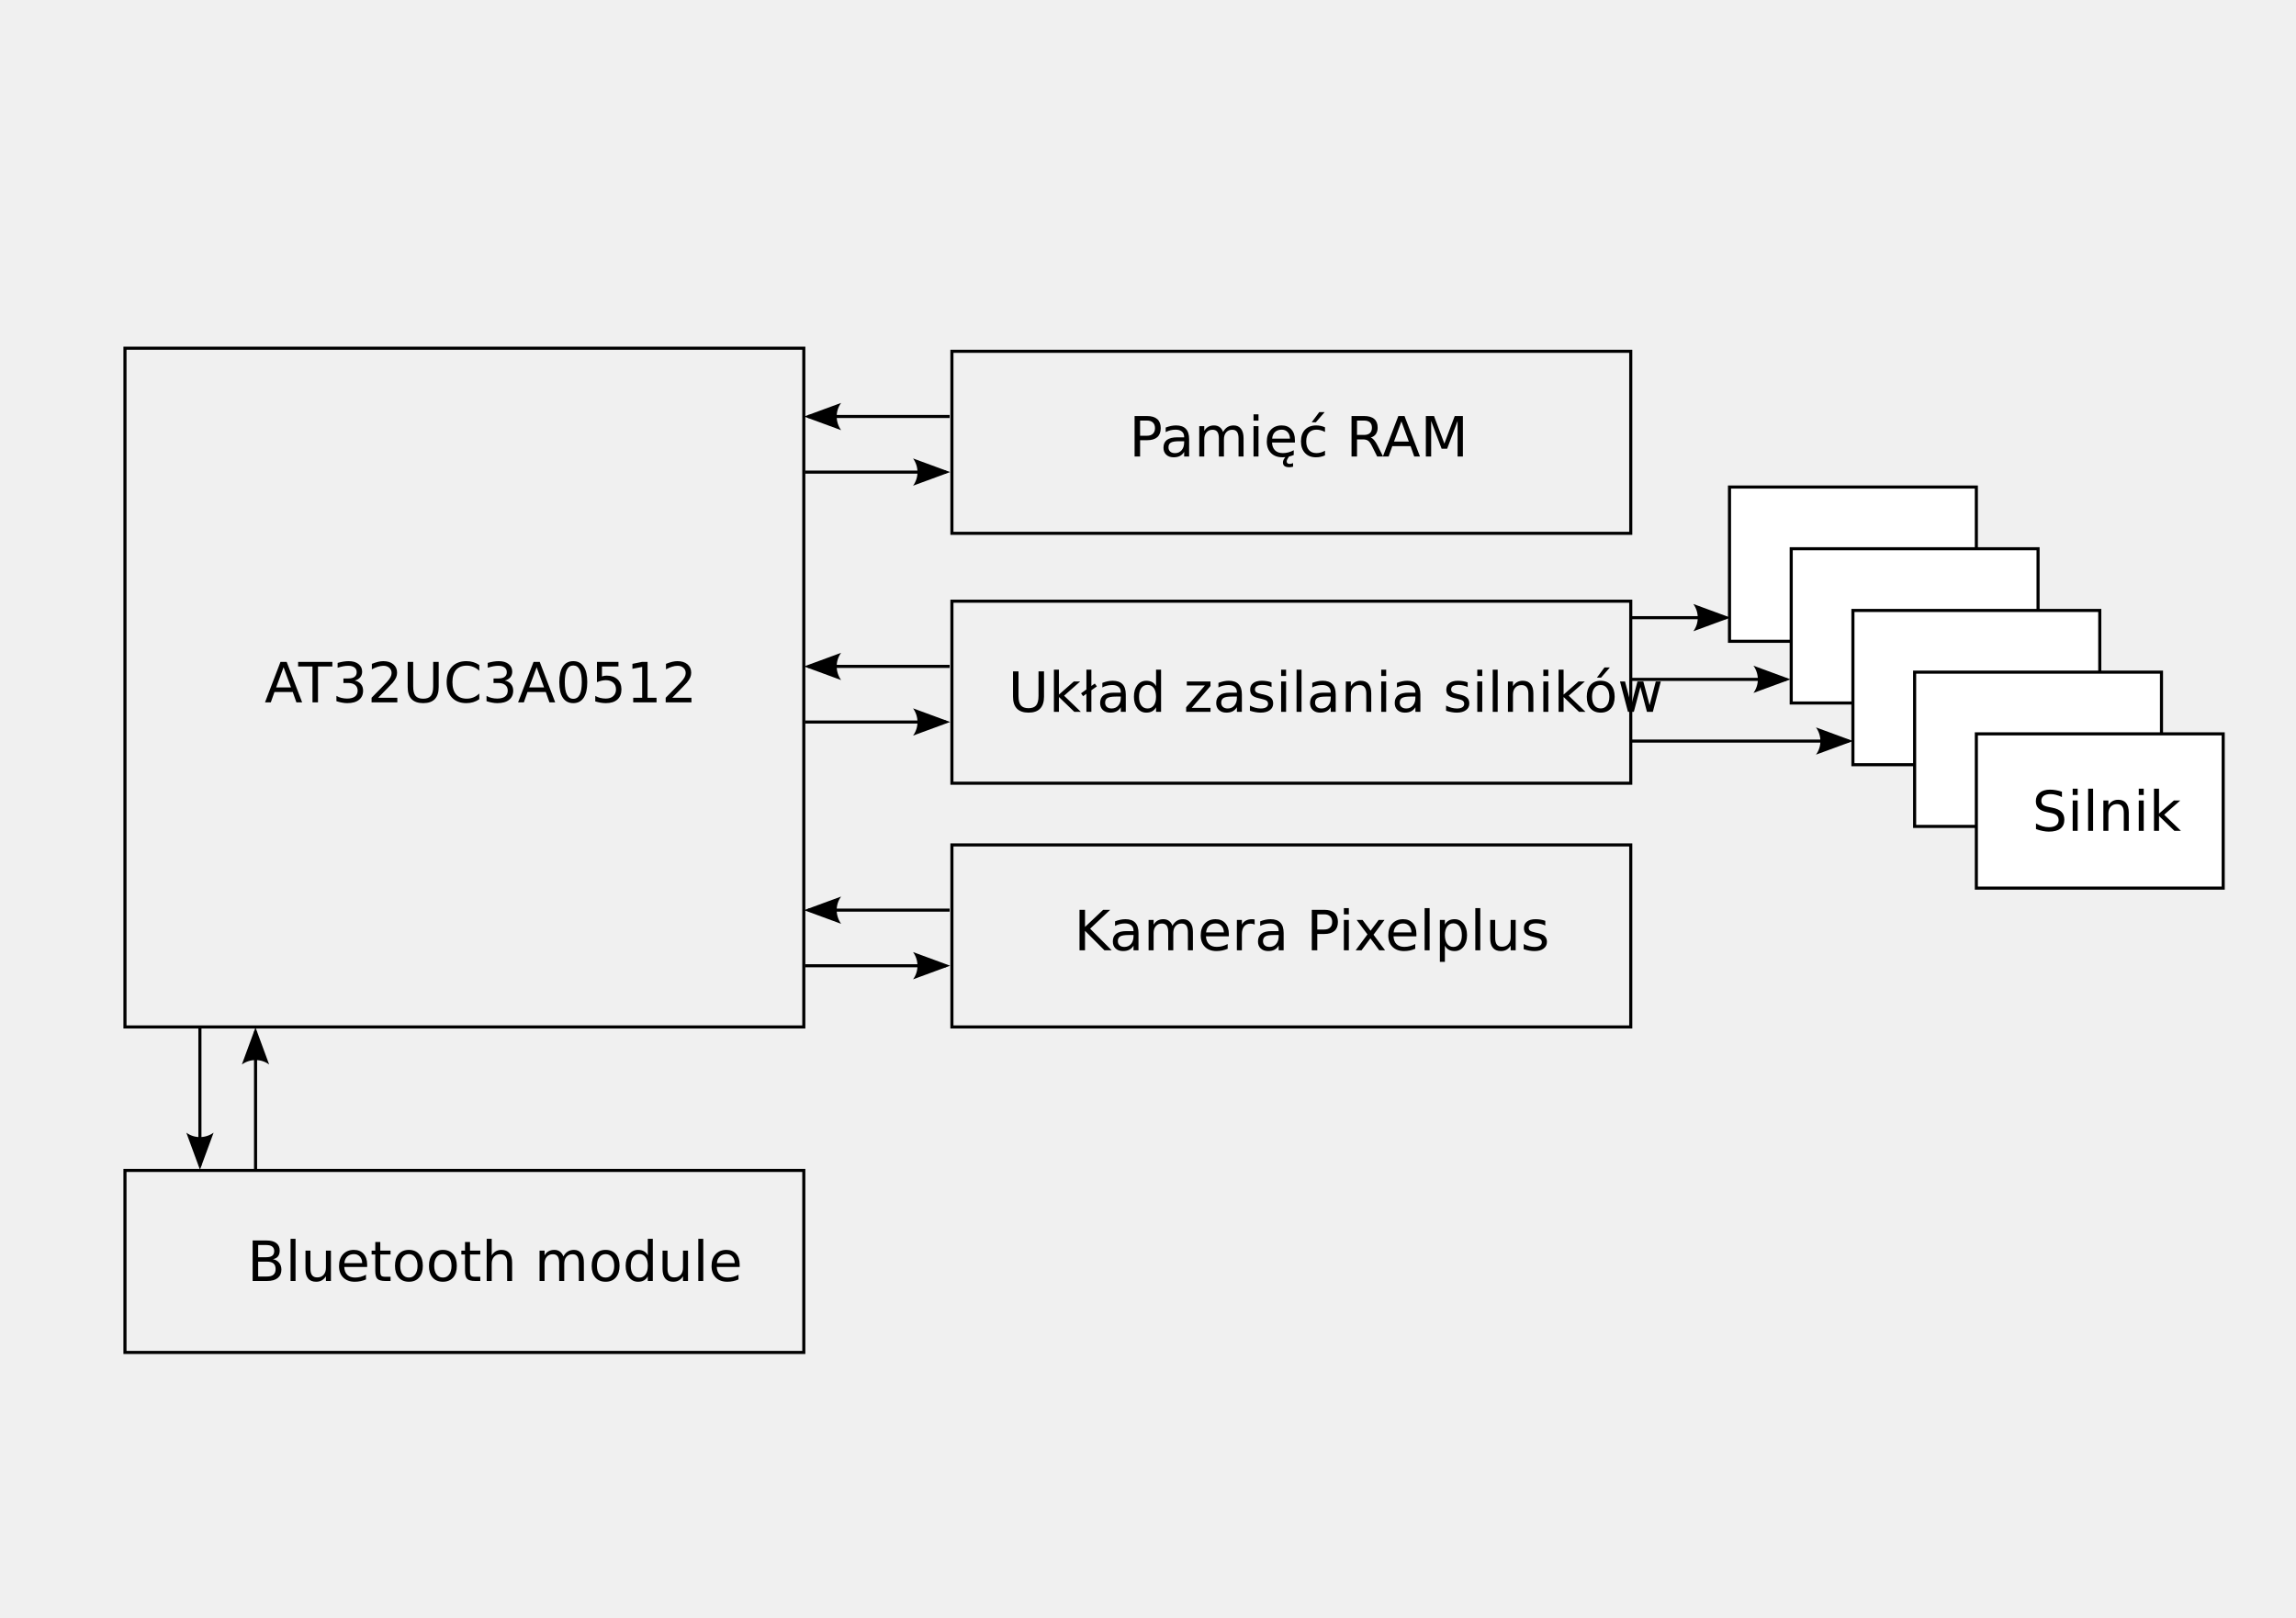
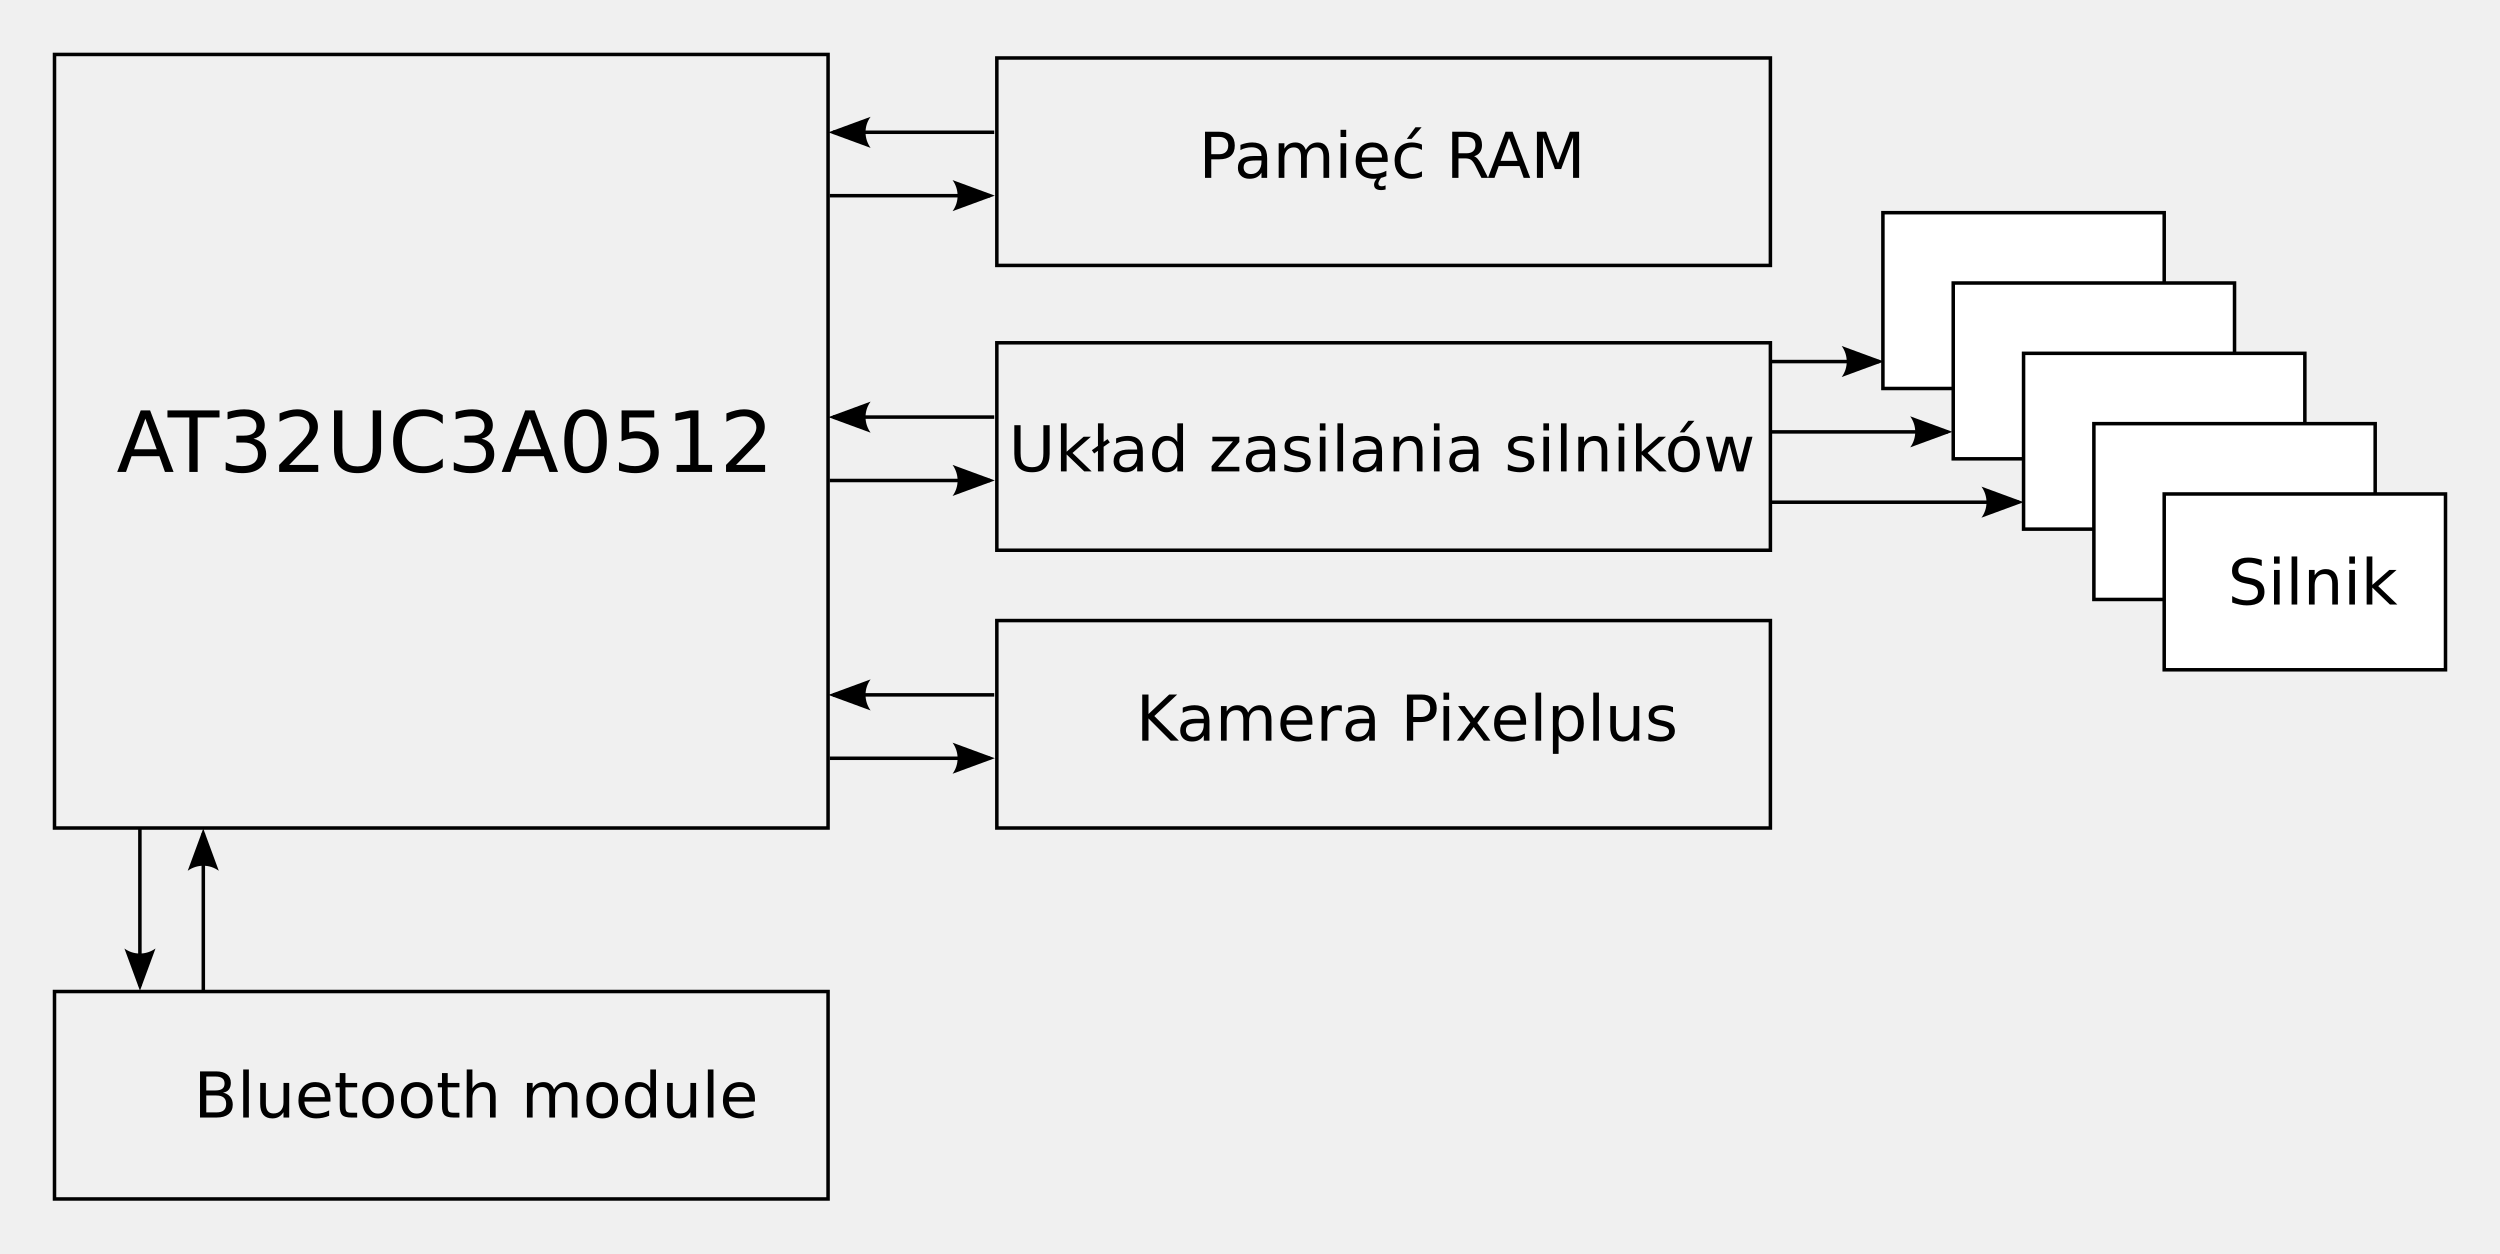
- <svg xmlns="http://www.w3.org/2000/svg" width="744.094" height="524.409" id="svg2" version="1.0">
+ <svg xmlns="http://www.w3.org/2000/svg" width="711" height="356.5" id="svg2" version="1.0">
  <defs id="defs4">
    <marker orient="auto" refY="0" refX="0" id="Arrow2Lend" style="overflow:visible">
-       <path id="path4104" style="font-size:12px;fill-rule:evenodd;stroke-width:0.625;stroke-linejoin:round" d="M 8.719,4.034 L -2.207,0.016 L 8.719,-4.002 C 6.973,-1.63 6.983,1.616 8.719,4.034 z" transform="matrix(-1.1,0,0,-1.1,-1.1,0)" />
+       <path id="path4104" style="font-size:12px;fill-rule:evenodd;stroke-width:0.625;stroke-linejoin:round" d="M 8.719,4.034 -2.207,0.016 8.719,-4.002 c -1.745,2.372 -1.735,5.617 -6e-7,8.035 z" transform="matrix(-1.1,0,0,-1.1,-1.1,0)" />
    </marker>
  </defs>
-   <g id="layer1">
-     <rect style="opacity:1;fill:none;fill-opacity:1;stroke:#000000" id="rect2389" width="220" height="220" x="40.5" y="112.862" />
-     <text xml:space="preserve" style="font-size:18px;font-style:normal;font-weight:normal;fill:#000000;fill-opacity:1;stroke:none;stroke-width:1px;stroke-linecap:butt;stroke-linejoin:miter;stroke-opacity:1;font-family:Bitstream Vera Sans" x="85.748" y="227.657" id="text3549">
-       <tspan id="tspan3551" x="85.748" y="227.657">AT32UC3A0512</tspan>
+   <g id="layer1" transform="translate(-25,-97.375)">
+     <rect style="fill:none;stroke:#000000" id="rect2389" width="220" height="220" x="40.5" y="112.862" />
+     <text xml:space="preserve" style="font-size:24px;font-style:normal;font-variant:normal;font-weight:normal;font-stretch:normal;text-align:start;line-height:125%;writing-mode:lr-tb;text-anchor:start;fill:#000000;fill-opacity:1;stroke:none;font-family:DejaVu Sans;-inkscape-font-specification:DejaVu Sans" x="58.145" y="231.599" id="text3549">
+       <tspan id="tspan3551" x="58.145" y="231.599" style="font-size:24px;font-style:normal;font-variant:normal;font-weight:normal;font-stretch:normal;text-align:start;line-height:125%;writing-mode:lr-tb;text-anchor:start;font-family:DejaVu Sans;-inkscape-font-specification:DejaVu Sans">AT32UC3A0512</tspan>
    </text>
-     <rect style="opacity:1;fill:none;fill-opacity:1;stroke:#000000;stroke-width:1" id="rect3553" width="220" height="59" x="40.5" y="379.362" />
-     <rect style="opacity:1;fill:none;fill-opacity:1;stroke:#000000;stroke-width:1" id="rect3555" width="220" height="59" x="308.5" y="273.862" />
-     <text xml:space="preserve" style="font-size:40px;font-style:normal;font-weight:normal;fill:#000000;fill-opacity:1;stroke:none;stroke-width:1px;stroke-linecap:butt;stroke-linejoin:miter;stroke-opacity:1;font-family:Bitstream Vera Sans" x="218.571" y="500.934" id="text3557">
+     <rect style="fill:none;stroke:#000000;stroke-width:1" id="rect3553" width="220" height="59" x="40.5" y="379.362" />
+     <rect style="fill:none;stroke:#000000;stroke-width:1" id="rect3555" width="220" height="59" x="308.5" y="273.862" />
+     <text xml:space="preserve" style="font-size:40px;font-style:normal;font-weight:normal;fill:#000000;fill-opacity:1;stroke:none;font-family:Bitstream Vera Sans" x="218.571" y="500.934" id="text3557">
      <tspan id="tspan3559" x="218.571" y="500.934" />
    </text>
-     <text xml:space="preserve" style="font-size:40px;font-style:normal;font-weight:normal;fill:#000000;fill-opacity:1;stroke:none;stroke-width:1px;stroke-linecap:butt;stroke-linejoin:miter;stroke-opacity:1;font-family:Bitstream Vera Sans" x="235.714" y="505.219" id="text3561">
+     <text xml:space="preserve" style="font-size:40px;font-style:normal;font-weight:normal;fill:#000000;fill-opacity:1;stroke:none;font-family:Bitstream Vera Sans" x="235.714" y="505.219" id="text3561">
      <tspan id="tspan3563" x="235.714" y="505.219" />
    </text>
-     <text xml:space="preserve" style="font-size:18px;font-style:normal;font-weight:normal;fill:#000000;fill-opacity:1;stroke:none;stroke-width:1px;stroke-linecap:butt;stroke-linejoin:miter;stroke-opacity:1;font-family:Bitstream Vera Sans" x="80.117" y="415.199" id="text3565">
+     <text xml:space="preserve" style="font-size:18px;font-style:normal;font-weight:normal;fill:#000000;fill-opacity:1;stroke:none;font-family:Bitstream Vera Sans" x="80.117" y="415.199" id="text3565">
      <tspan id="tspan3567" x="80.117" y="415.199">Bluetooth module</tspan>
    </text>
-     <path style="fill:none;fill-rule:evenodd;stroke:#000000;stroke-width:1px;stroke-linecap:butt;stroke-linejoin:miter;marker-mid:none;marker-end:url(#Arrow2Lend);stroke-opacity:1" d="M 64.786,333.056 L 64.786,377.817" id="path3569" />
-     <text id="text4858" y="308.016" x="348.086" style="font-size:18px;font-style:normal;font-weight:normal;fill:#000000;fill-opacity:1;stroke:none;stroke-width:1px;stroke-linecap:butt;stroke-linejoin:miter;stroke-opacity:1;font-family:Bitstream Vera Sans" xml:space="preserve">
+     <path style="fill:none;stroke:#000000;stroke-width:1px;stroke-linecap:butt;stroke-linejoin:miter;stroke-opacity:1;marker-mid:none;marker-end:url(#Arrow2Lend)" d="m 64.786,333.056 0,44.761" id="path3569" />
+     <text id="text4858" y="308.016" x="348.086" style="font-size:18px;font-style:normal;font-variant:normal;font-weight:normal;font-stretch:normal;text-align:start;line-height:125%;writing-mode:lr-tb;text-anchor:start;fill:#000000;fill-opacity:1;stroke:none;font-family:DejaVu Sans;-inkscape-font-specification:DejaVu Sans" xml:space="preserve">
      <tspan y="308.016" x="348.086" id="tspan4860">Kamera Pixelplus</tspan>
    </text>
-     <path id="path4862" d="M 82.821,378.965 L 82.821,334.339" style="fill:none;fill-rule:evenodd;stroke:#000000;stroke-width:1px;stroke-linecap:butt;stroke-linejoin:miter;marker-mid:none;marker-end:url(#Arrow2Lend);stroke-opacity:1" />
-     <path id="path4864" d="M 260.974,313.028 L 306.594,313.028" style="fill:none;fill-rule:evenodd;stroke:#000000;stroke-width:1px;stroke-linecap:butt;stroke-linejoin:miter;marker-mid:none;marker-end:url(#Arrow2Lend);stroke-opacity:1" />
-     <path style="fill:none;fill-rule:evenodd;stroke:#000000;stroke-width:1px;stroke-linecap:butt;stroke-linejoin:miter;marker-mid:none;marker-end:url(#Arrow2Lend);stroke-opacity:1" d="M 307.758,294.993 L 261.905,294.993" id="path4866" />
-     <rect y="113.862" x="308.5" height="59" width="220" id="rect4878" style="opacity:1;fill:none;fill-opacity:1;stroke:#000000;stroke-width:1" />
-     <text xml:space="preserve" style="font-size:18px;font-style:normal;font-weight:normal;fill:#000000;fill-opacity:1;stroke:none;stroke-width:1px;stroke-linecap:butt;stroke-linejoin:miter;stroke-opacity:1;font-family:Bitstream Vera Sans" x="365.937" y="147.968" id="text4880">
-       <tspan id="tspan4882" x="365.937" y="147.968">Pamięć RAM</tspan>
+     <path id="path4862" d="m 82.821,378.965 0,-44.626" style="fill:none;stroke:#000000;stroke-width:1px;stroke-linecap:butt;stroke-linejoin:miter;stroke-opacity:1;marker-mid:none;marker-end:url(#Arrow2Lend)" />
+     <path id="path4864" d="m 260.974,313.028 45.621,0" style="fill:none;stroke:#000000;stroke-width:1px;stroke-linecap:butt;stroke-linejoin:miter;stroke-opacity:1;marker-mid:none;marker-end:url(#Arrow2Lend)" />
+     <path style="fill:none;stroke:#000000;stroke-width:1px;stroke-linecap:butt;stroke-linejoin:miter;stroke-opacity:1;marker-mid:none;marker-end:url(#Arrow2Lend)" d="m 307.758,294.993 -45.853,0" id="path4866" />
+     <rect y="113.862" x="308.5" height="59" width="220" id="rect4878" style="fill:none;stroke:#000000;stroke-width:1" />
+     <text xml:space="preserve" style="font-size:18px;font-style:normal;font-variant:normal;font-weight:normal;font-stretch:normal;text-align:start;line-height:125%;writing-mode:lr-tb;text-anchor:start;fill:#000000;fill-opacity:1;stroke:none;font-family:DejaVu Sans;-inkscape-font-specification:DejaVu Sans" x="365.937" y="147.968" id="text4880">
+       <tspan id="tspan133398" x="365.937" y="147.968">Pamięć RAM</tspan>
    </text>
-     <path style="fill:none;fill-rule:evenodd;stroke:#000000;stroke-width:1px;stroke-linecap:butt;stroke-linejoin:miter;marker-mid:none;marker-end:url(#Arrow2Lend);stroke-opacity:1" d="M 260.974,153.028 L 306.594,153.028" id="path4884" />
-     <path id="path4886" d="M 307.758,134.993 L 261.905,134.993" style="fill:none;fill-rule:evenodd;stroke:#000000;stroke-width:1px;stroke-linecap:butt;stroke-linejoin:miter;marker-mid:none;marker-end:url(#Arrow2Lend);stroke-opacity:1" />
-     <rect style="opacity:1;fill:none;fill-opacity:1;stroke:#000000;stroke-width:1" id="rect5735" width="220" height="59" x="308.5" y="194.862" />
-     <text id="text5737" y="230.73" x="326.74" style="font-size:18px;font-style:normal;font-weight:normal;fill:#000000;fill-opacity:1;stroke:none;stroke-width:1px;stroke-linecap:butt;stroke-linejoin:miter;stroke-opacity:1;font-family:Bitstream Vera Sans" xml:space="preserve">
-       <tspan y="230.73" x="326.74" id="tspan5739">Układ zasilania silników</tspan>
+     <path style="fill:none;stroke:#000000;stroke-width:1px;stroke-linecap:butt;stroke-linejoin:miter;stroke-opacity:1;marker-mid:none;marker-end:url(#Arrow2Lend)" d="m 260.974,153.028 45.621,0" id="path4884" />
+     <path id="path4886" d="m 307.758,134.993 -45.853,0" style="fill:none;stroke:#000000;stroke-width:1px;stroke-linecap:butt;stroke-linejoin:miter;stroke-opacity:1;marker-mid:none;marker-end:url(#Arrow2Lend)" />
+     <rect style="fill:none;stroke:#000000;stroke-width:1" id="rect5735" width="220" height="59" x="308.5" y="194.862" />
+     <text id="text5737" y="231.433" x="311.911" style="font-size:18px;font-style:normal;font-variant:normal;font-weight:normal;font-stretch:normal;text-align:start;line-height:125%;writing-mode:lr-tb;text-anchor:start;fill:#000000;fill-opacity:1;stroke:none;font-family:DejaVu Sans;-inkscape-font-specification:DejaVu Sans" xml:space="preserve">
+       <tspan y="231.433" x="311.911" id="tspan5739">Układ zasilania silników</tspan>
    </text>
-     <path id="path5741" d="M 260.974,234.028 L 306.594,234.028" style="fill:none;fill-rule:evenodd;stroke:#000000;stroke-width:1px;stroke-linecap:butt;stroke-linejoin:miter;marker-mid:none;marker-end:url(#Arrow2Lend);stroke-opacity:1" />
-     <path style="fill:none;fill-rule:evenodd;stroke:#000000;stroke-width:1px;stroke-linecap:butt;stroke-linejoin:miter;marker-mid:none;marker-end:url(#Arrow2Lend);stroke-opacity:1" d="M 307.758,215.993 L 261.905,215.993" id="path5743" />
-     <rect style="opacity:1;fill:#ffffff;fill-opacity:1;stroke:#000000" id="rect2505" width="80" height="50" x="560.5" y="157.862" />
-     <rect y="177.862" x="580.5" height="50" width="80" id="rect2507" style="opacity:1;fill:#ffffff;fill-opacity:1;stroke:#000000" />
-     <rect style="opacity:1;fill:#ffffff;fill-opacity:1;stroke:#000000" id="rect2509" width="80" height="50" x="600.5" y="197.862" />
-     <rect y="217.862" x="620.5" height="50" width="80" id="rect2511" style="opacity:1;fill:#ffffff;fill-opacity:1;stroke:#000000" />
-     <rect style="opacity:1;fill:#ffffff;fill-opacity:1;stroke:#000000" id="rect2513" width="80" height="50" x="640.5" y="237.862" />
-     <path style="fill:none;fill-rule:evenodd;stroke:#000000;stroke-width:1px;stroke-linecap:butt;stroke-linejoin:miter;marker-mid:none;marker-end:url(#Arrow2Lend);stroke-opacity:1" d="M 528.499,240.205 L 599.215,240.205" id="path2515" />
-     <path id="path2517" d="M 528.499,220.205 L 578.946,220.205" style="fill:none;fill-rule:evenodd;stroke:#000000;stroke-width:1px;stroke-linecap:butt;stroke-linejoin:miter;marker-mid:none;marker-end:url(#Arrow2Lend);stroke-opacity:1" />
-     <path style="fill:none;fill-rule:evenodd;stroke:#000000;stroke-width:1px;stroke-linecap:butt;stroke-linejoin:miter;marker-mid:none;marker-end:url(#Arrow2Lend);stroke-opacity:1" d="M 528.499,200.205 L 559.467,200.205" id="path2519" />
-     <text xml:space="preserve" style="font-size:18px;font-style:normal;font-weight:normal;fill:#000000;fill-opacity:1;stroke:none;stroke-width:1px;stroke-linecap:butt;stroke-linejoin:miter;stroke-opacity:1;font-family:Bitstream Vera Sans" x="658.598" y="269.305" id="text2521">
+     <path id="path5741" d="m 260.974,234.028 45.621,0" style="fill:none;stroke:#000000;stroke-width:1px;stroke-linecap:butt;stroke-linejoin:miter;stroke-opacity:1;marker-mid:none;marker-end:url(#Arrow2Lend)" />
+     <path style="fill:none;stroke:#000000;stroke-width:1px;stroke-linecap:butt;stroke-linejoin:miter;stroke-opacity:1;marker-mid:none;marker-end:url(#Arrow2Lend)" d="m 307.758,215.993 -45.853,0" id="path5743" />
+     <rect style="fill:#ffffff;fill-opacity:1;stroke:#000000" id="rect2505" width="80" height="50" x="560.5" y="157.862" />
+     <rect y="177.862" x="580.5" height="50" width="80" id="rect2507" style="fill:#ffffff;fill-opacity:1;stroke:#000000" />
+     <rect style="fill:#ffffff;fill-opacity:1;stroke:#000000" id="rect2509" width="80" height="50" x="600.5" y="197.862" />
+     <rect y="217.862" x="620.5" height="50" width="80" id="rect2511" style="fill:#ffffff;fill-opacity:1;stroke:#000000" />
+     <rect style="fill:#ffffff;fill-opacity:1;stroke:#000000" id="rect2513" width="80" height="50" x="640.5" y="237.862" />
+     <path style="fill:none;stroke:#000000;stroke-width:1px;stroke-linecap:butt;stroke-linejoin:miter;stroke-opacity:1;marker-mid:none;marker-end:url(#Arrow2Lend)" d="m 528.499,240.205 70.716,0" id="path2515" />
+     <path id="path2517" d="m 528.499,220.205 50.448,0" style="fill:none;stroke:#000000;stroke-width:1px;stroke-linecap:butt;stroke-linejoin:miter;stroke-opacity:1;marker-mid:none;marker-end:url(#Arrow2Lend)" />
+     <path style="fill:none;stroke:#000000;stroke-width:1px;stroke-linecap:butt;stroke-linejoin:miter;stroke-opacity:1;marker-mid:none;marker-end:url(#Arrow2Lend)" d="m 528.499,200.205 30.968,0" id="path2519" />
+     <text xml:space="preserve" style="font-size:18px;font-style:normal;font-weight:normal;fill:#000000;fill-opacity:1;stroke:none;font-family:Bitstream Vera Sans" x="658.598" y="269.305" id="text2521">
      <tspan x="658.598" y="269.305" id="tspan2525">Silnik</tspan>
    </text>
  </g>
</svg>
